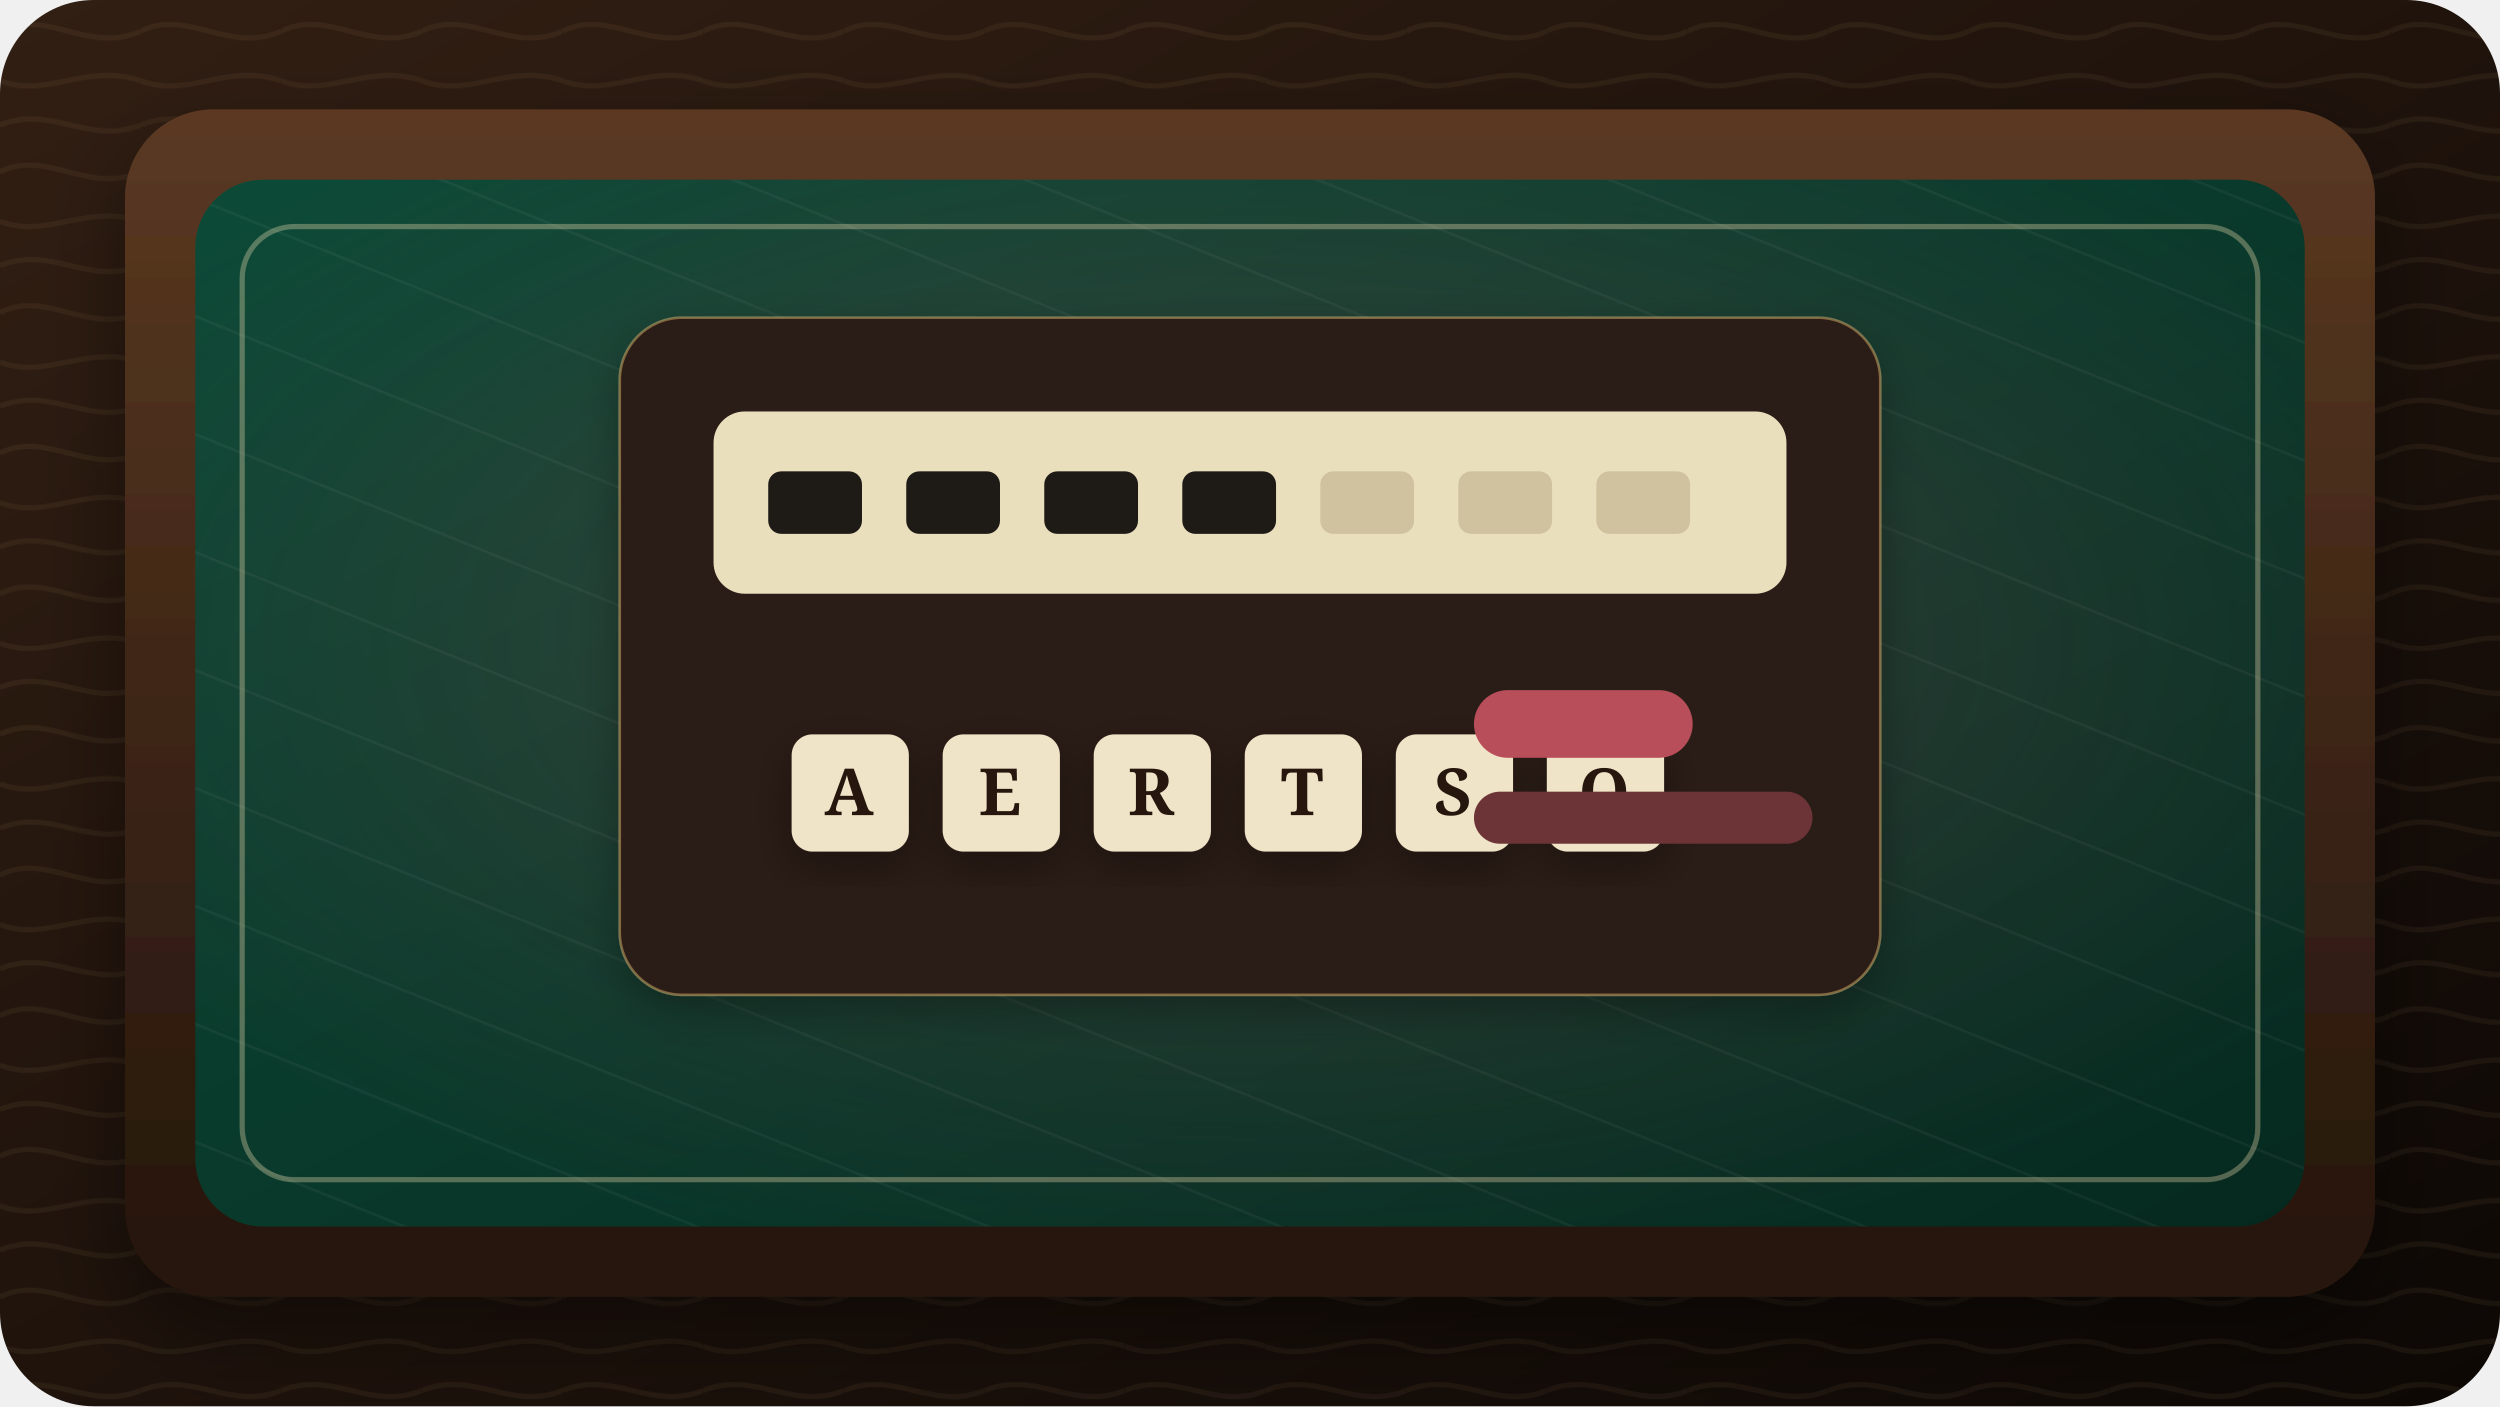
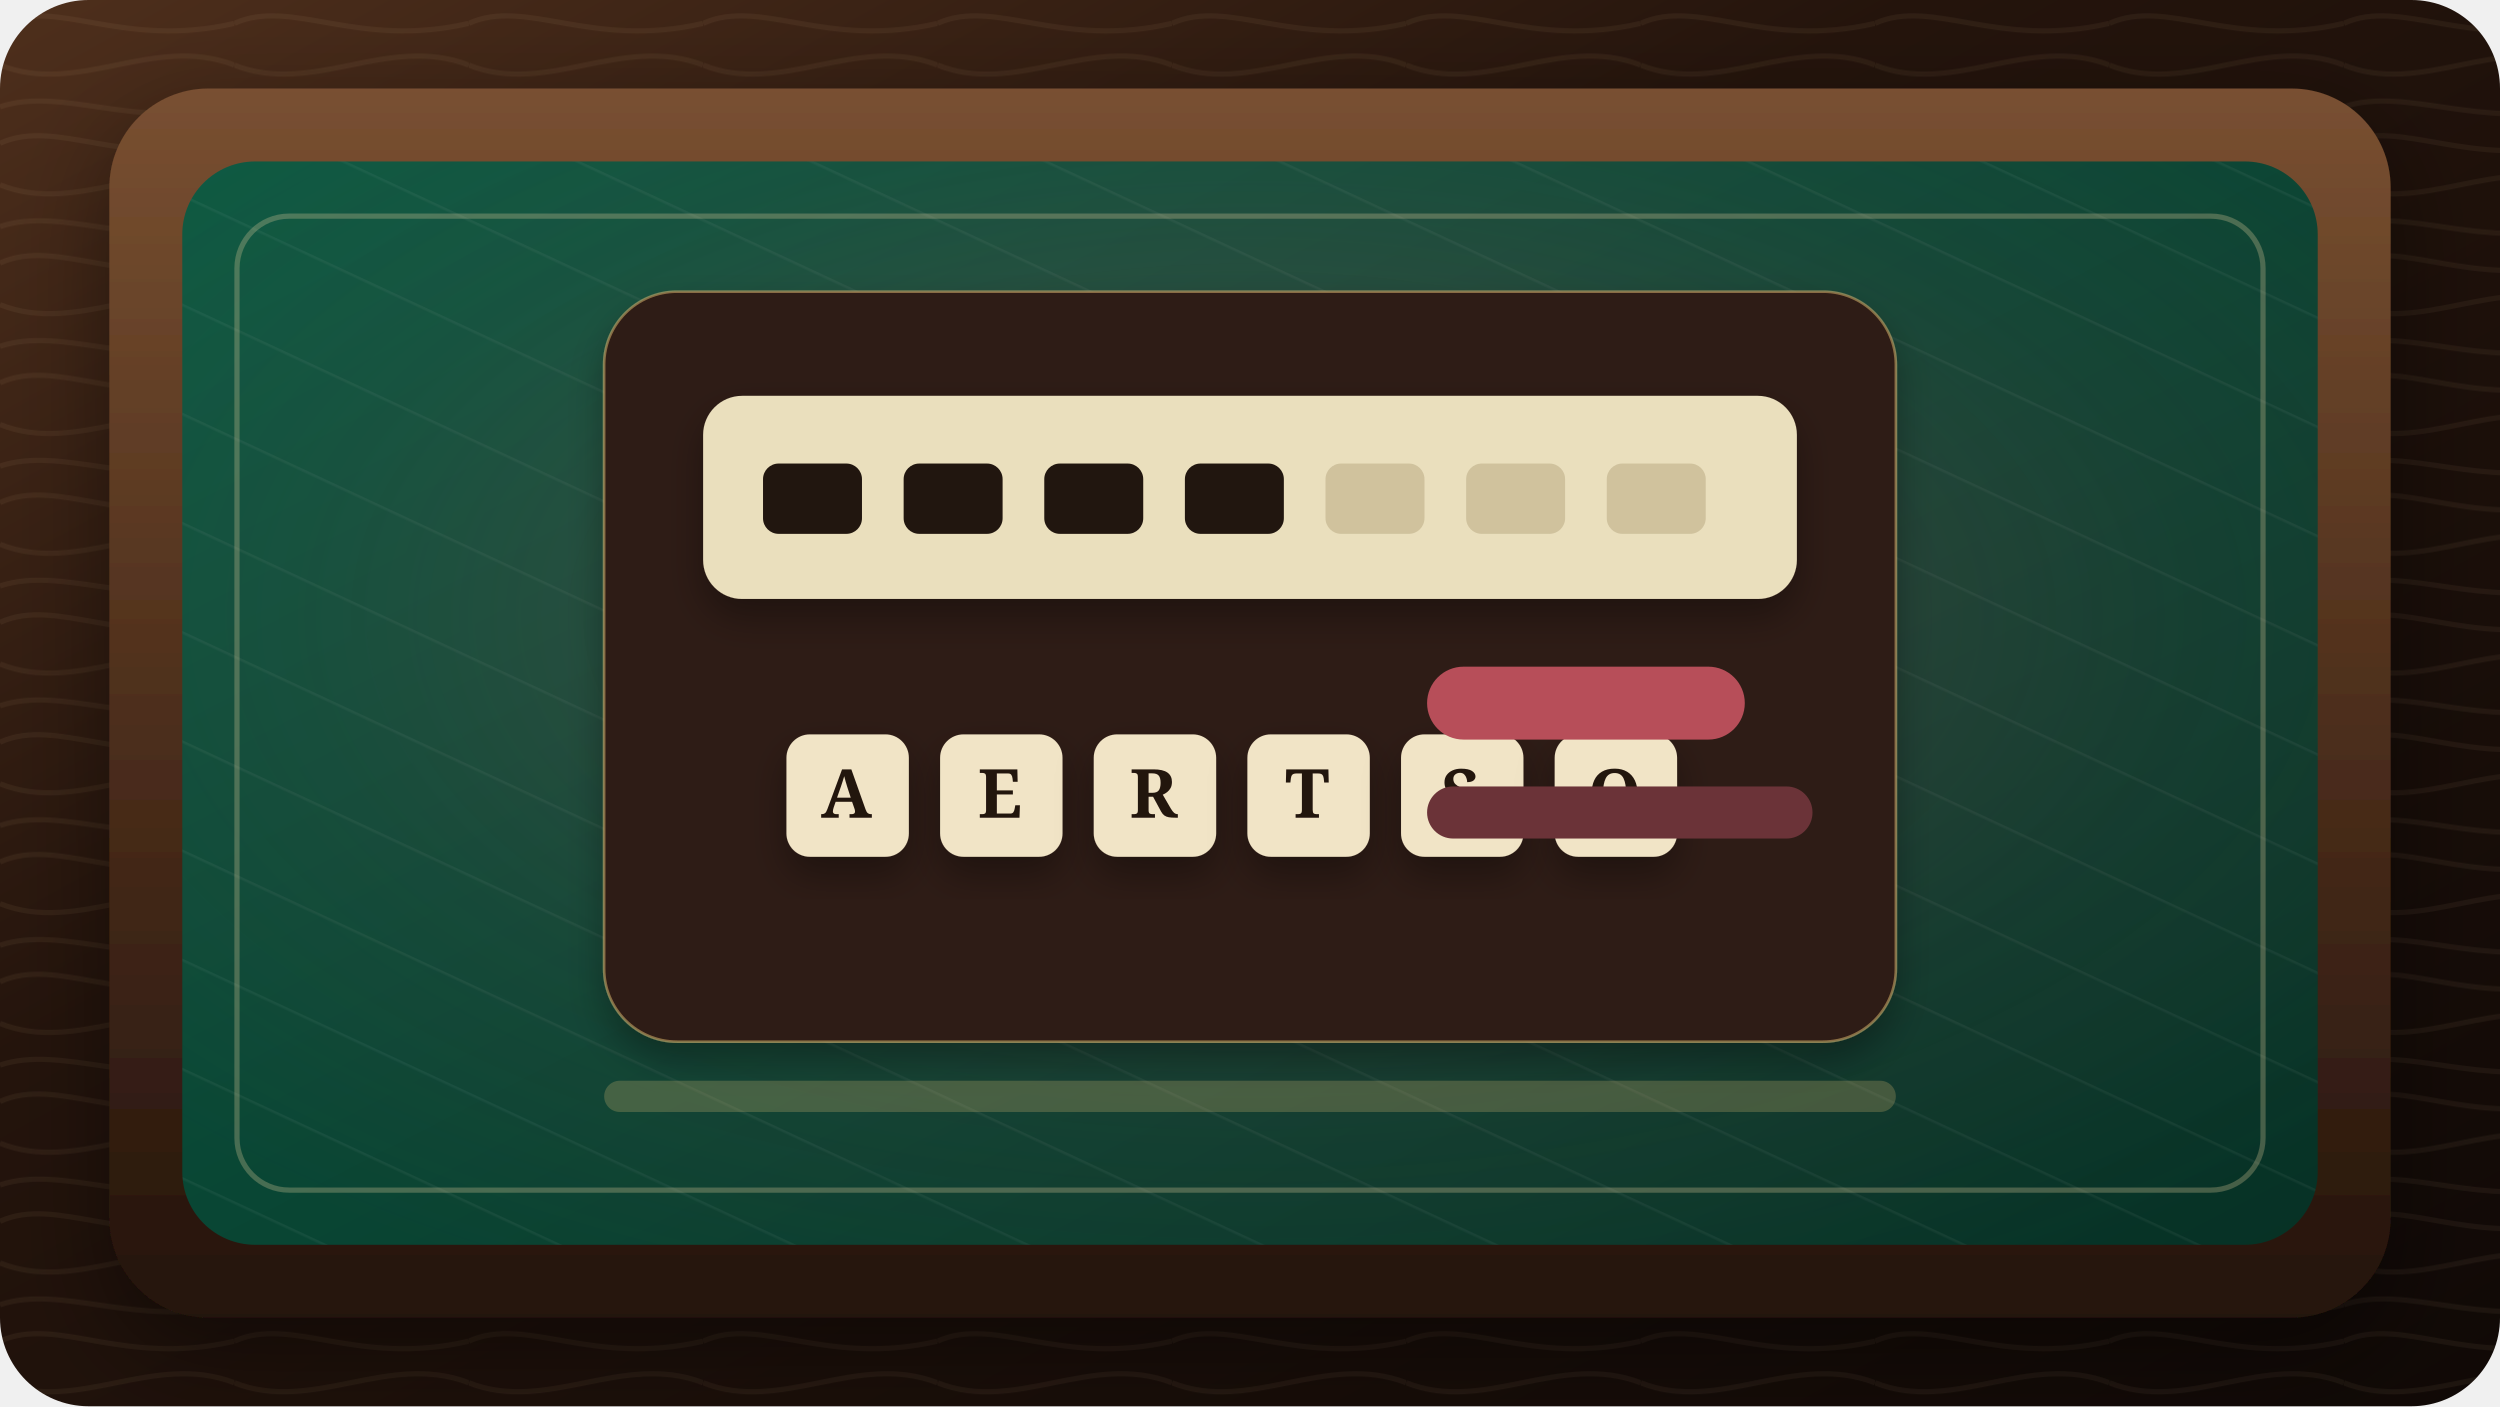
<svg xmlns="http://www.w3.org/2000/svg" width="960" height="540" viewBox="0 0 960 540" role="img" aria-labelledby="hangman-board-game-title hangman-board-game-desc">
  <defs>
    <linearGradient id="table" x1="0" y1="0" x2="1" y2="1">
-       <stop offset="0" stop-color="#321f13" />
-       <stop offset=".5" stop-color="#1f130c" />
-       <stop offset="1" stop-color="#0d0805" />
+       <stop offset="0" stop-color="#4e2f1c" />
+       <stop offset=".38" stop-color="#24140c" />
+       <stop offset="1" stop-color="#100906" />
    </linearGradient>
    <linearGradient id="rail" x1="0" y1="0" x2="0" y2="1">
-       <stop offset="0" stop-color="#5b3922" />
-       <stop offset=".52" stop-color="#3d2516" />
-       <stop offset="1" stop-color="#25160d" />
+       <stop offset="0" stop-color="#795031" />
+       <stop offset=".5" stop-color="#4e2f1c" />
+       <stop offset="1" stop-color="#24140c" />
    </linearGradient>
    <linearGradient id="felt" x1="0" y1="0" x2="1" y2="1">
-       <stop offset="0" stop-color="#0c4a37" />
-       <stop offset="1" stop-color="#06291f" />
+       <stop offset="0" stop-color="#0b5a42" />
+       <stop offset="1" stop-color="#073125" />
    </linearGradient>
-     <radialGradient id="glow" cx="50%" cy="44%" r="62%">
-       <stop offset="0" stop-color="#b74e59" stop-opacity=".28" />
+     <radialGradient id="spot" cx="50%" cy="42%" r="70%">
+       <stop offset="0" stop-color="#b74e59" stop-opacity=".32" />
+       <stop offset=".64" stop-color="#b74e59" stop-opacity=".08" />
      <stop offset="1" stop-color="#b74e59" stop-opacity="0" />
    </radialGradient>
-     <filter id="shadow" x="-20%" y="-20%" width="140%" height="140%">
-       <feDropShadow dx="0" dy="14" stdDeviation="16" flood-color="#000" flood-opacity=".42" />
+     <filter id="shadow" x="-30%" y="-30%" width="160%" height="160%">
+       <feDropShadow dx="0" dy="14" stdDeviation="18" flood-color="#000" flood-opacity=".42" />
    </filter>
-     <filter id="softShadow" x="-30%" y="-30%" width="160%" height="160%">
-       <feDropShadow dx="0" dy="6" stdDeviation="8" flood-color="#000" flood-opacity=".3" />
+     <filter id="chipShadow" x="-35%" y="-35%" width="170%" height="170%">
+       <feDropShadow dx="0" dy="7" stdDeviation="7" flood-color="#000" flood-opacity=".32" />
    </filter>
-     <pattern id="grain" width="54" height="54" patternUnits="userSpaceOnUse">
-       <path d="M0 12c18-9 34 9 54 0M0 31c18 7 33-7 54 0M0 48c20-8 34 8 54 0" fill="none" stroke="#ffe1a0" stroke-opacity=".055" stroke-width="2" />
+     <pattern id="woodgrain" width="90" height="46" patternUnits="userSpaceOnUse">
+       <path d="M0 9c22-10 47 10 90 0M0 25c30 12 59-12 90 0M0 41c24-8 52 9 90 0" fill="none" stroke="#ffe2aa" stroke-opacity=".055" stroke-width="2" />
    </pattern>
-     <pattern id="feltLines" width="42" height="42" patternUnits="userSpaceOnUse" patternTransform="rotate(22)">
-       <path d="M0 0h42" stroke="#ffffff" stroke-opacity=".045" stroke-width="2" />
+     <pattern id="feltthread" width="38" height="38" patternUnits="userSpaceOnUse" patternTransform="rotate(25)">
+       <path d="M0 0h38" stroke="#fff" stroke-opacity=".045" stroke-width="2" />
    </pattern>
  </defs>
-   <rect width="960" height="540" rx="36" fill="url(#table)" />
-   <rect width="960" height="540" rx="36" fill="url(#grain)" />
-   <rect x="48" y="42" width="864" height="456" rx="34" fill="url(#rail)" filter="url(#shadow)" />
-   <rect x="75" y="69" width="810" height="402" rx="26" fill="url(#felt)" />
-   <rect x="75" y="69" width="810" height="402" rx="26" fill="url(#feltLines)" />
-   <rect x="75" y="69" width="810" height="402" rx="26" fill="url(#glow)" />
-   <rect x="93" y="87" width="774" height="366" rx="20" fill="none" stroke="rgba(255,232,185,.32)" stroke-width="2" />
-   <rect x="238" y="122" width="484" height="260" rx="24" fill="#2c1a12" stroke="#ddb672" stroke-opacity=".48" filter="url(#softShadow)" />
-   <rect x="274" y="158" width="412" height="70" rx="12" fill="#eadfbd" />
-   <rect x="295" y="181" width="36" height="24" rx="5" fill="#1e1a16" opacity="1" />
-   <rect x="348" y="181" width="36" height="24" rx="5" fill="#1e1a16" opacity="1" />
-   <rect x="401" y="181" width="36" height="24" rx="5" fill="#1e1a16" opacity="1" />
-   <rect x="454" y="181" width="36" height="24" rx="5" fill="#1e1a16" opacity="1" />
-   <rect x="507" y="181" width="36" height="24" rx="5" fill="#c9ba96" opacity=".8" />
-   <rect x="560" y="181" width="36" height="24" rx="5" fill="#c9ba96" opacity=".8" />
-   <rect x="613" y="181" width="36" height="24" rx="5" fill="#c9ba96" opacity=".8" />
-   <g filter="url(#softShadow)">
-     <g>
-       <rect x="304" y="282" width="45" height="45" rx="8" fill="#f0e4c8" />
-       <text x="326" y="313" text-anchor="middle" font-family="Georgia,serif" font-size="25" font-weight="800" fill="#27170f">A</text>
-     </g>
-     <g>
-       <rect x="362" y="282" width="45" height="45" rx="8" fill="#f0e4c8" />
-       <text x="384" y="313" text-anchor="middle" font-family="Georgia,serif" font-size="25" font-weight="800" fill="#27170f">E</text>
-     </g>
-     <g>
-       <rect x="420" y="282" width="45" height="45" rx="8" fill="#f0e4c8" />
-       <text x="442" y="313" text-anchor="middle" font-family="Georgia,serif" font-size="25" font-weight="800" fill="#27170f">R</text>
-     </g>
-     <g>
-       <rect x="478" y="282" width="45" height="45" rx="8" fill="#f0e4c8" />
-       <text x="500" y="313" text-anchor="middle" font-family="Georgia,serif" font-size="25" font-weight="800" fill="#27170f">T</text>
-     </g>
-     <g>
-       <rect x="536" y="282" width="45" height="45" rx="8" fill="#f0e4c8" />
-       <text x="558" y="313" text-anchor="middle" font-family="Georgia,serif" font-size="25" font-weight="800" fill="#27170f">S</text>
-     </g>
-     <g>
-       <rect x="594" y="282" width="45" height="45" rx="8" fill="#f0e4c8" />
-       <text x="616" y="313" text-anchor="middle" font-family="Georgia,serif" font-size="25" font-weight="800" fill="#27170f">O</text>
-     </g>
+   <rect width="960" height="540" rx="34" fill="url(#table)" />
+   <rect width="960" height="540" rx="34" fill="url(#woodgrain)" />
+   <rect x="42" y="34" width="876" height="472" rx="38" fill="url(#rail)" filter="url(#shadow)" />
+   <rect x="70" y="62" width="820" height="416" rx="28" fill="url(#felt)" />
+   <rect x="70" y="62" width="820" height="416" rx="28" fill="url(#feltthread)" />
+   <rect x="70" y="62" width="820" height="416" rx="28" fill="url(#spot)" />
+   <rect x="91" y="83" width="778" height="374" rx="20" fill="none" stroke="#ead0a0" stroke-opacity=".28" stroke-width="2" />
+   <rect x="232" y="112" width="496" height="288" rx="28" fill="#2d1b12" stroke="#ddb672" stroke-opacity=".52" filter="url(#chipShadow)" />
+   <rect x="270" y="152" width="420" height="78" rx="15" fill="#eadfbd" filter="url(#chipShadow)" />
+   <rect x="293" y="178" width="38" height="27" rx="6" fill="#21160f" opacity="1" />
+   <rect x="347" y="178" width="38" height="27" rx="6" fill="#21160f" opacity="1" />
+   <rect x="401" y="178" width="38" height="27" rx="6" fill="#21160f" opacity="1" />
+   <rect x="455" y="178" width="38" height="27" rx="6" fill="#21160f" opacity="1" />
+   <rect x="509" y="178" width="38" height="27" rx="6" fill="#cbbd98" opacity=".85" />
+   <rect x="563" y="178" width="38" height="27" rx="6" fill="#cbbd98" opacity=".85" />
+   <rect x="617" y="178" width="38" height="27" rx="6" fill="#cbbd98" opacity=".85" />
+   <g filter="url(#chipShadow)">
+     <rect x="302" y="282" width="47" height="47" rx="9" fill="#f1e4c6" />
+     <text x="325" y="314" text-anchor="middle" font-family="Georgia,serif" font-size="26" font-weight="800" fill="#24150e">A</text>
  </g>
-   <rect x="566" y="265" width="84" height="26" rx="13" fill="#b74e59" />
-   <rect x="566" y="304" width="130" height="20" rx="10" fill="#6d3437" />
+   <g filter="url(#chipShadow)">
+     <rect x="361" y="282" width="47" height="47" rx="9" fill="#f1e4c6" />
+     <text x="384" y="314" text-anchor="middle" font-family="Georgia,serif" font-size="26" font-weight="800" fill="#24150e">E</text>
+   </g>
+   <g filter="url(#chipShadow)">
+     <rect x="420" y="282" width="47" height="47" rx="9" fill="#f1e4c6" />
+     <text x="443" y="314" text-anchor="middle" font-family="Georgia,serif" font-size="26" font-weight="800" fill="#24150e">R</text>
+   </g>
+   <g filter="url(#chipShadow)">
+     <rect x="479" y="282" width="47" height="47" rx="9" fill="#f1e4c6" />
+     <text x="502" y="314" text-anchor="middle" font-family="Georgia,serif" font-size="26" font-weight="800" fill="#24150e">T</text>
+   </g>
+   <g filter="url(#chipShadow)">
+     <rect x="538" y="282" width="47" height="47" rx="9" fill="#f1e4c6" />
+     <text x="561" y="314" text-anchor="middle" font-family="Georgia,serif" font-size="26" font-weight="800" fill="#24150e">S</text>
+   </g>
+   <g filter="url(#chipShadow)">
+     <rect x="597" y="282" width="47" height="47" rx="9" fill="#f1e4c6" />
+     <text x="620" y="314" text-anchor="middle" font-family="Georgia,serif" font-size="26" font-weight="800" fill="#24150e">O</text>
+   </g>
+   <rect x="548" y="256" width="122" height="28" rx="14" fill="#b74e59" />
+   <rect x="548" y="302" width="148" height="20" rx="10" fill="#6b3338" />
+   <path d="M238 421h484" stroke="#e5bf75" stroke-opacity=".24" stroke-width="12" stroke-linecap="round" />
</svg>
